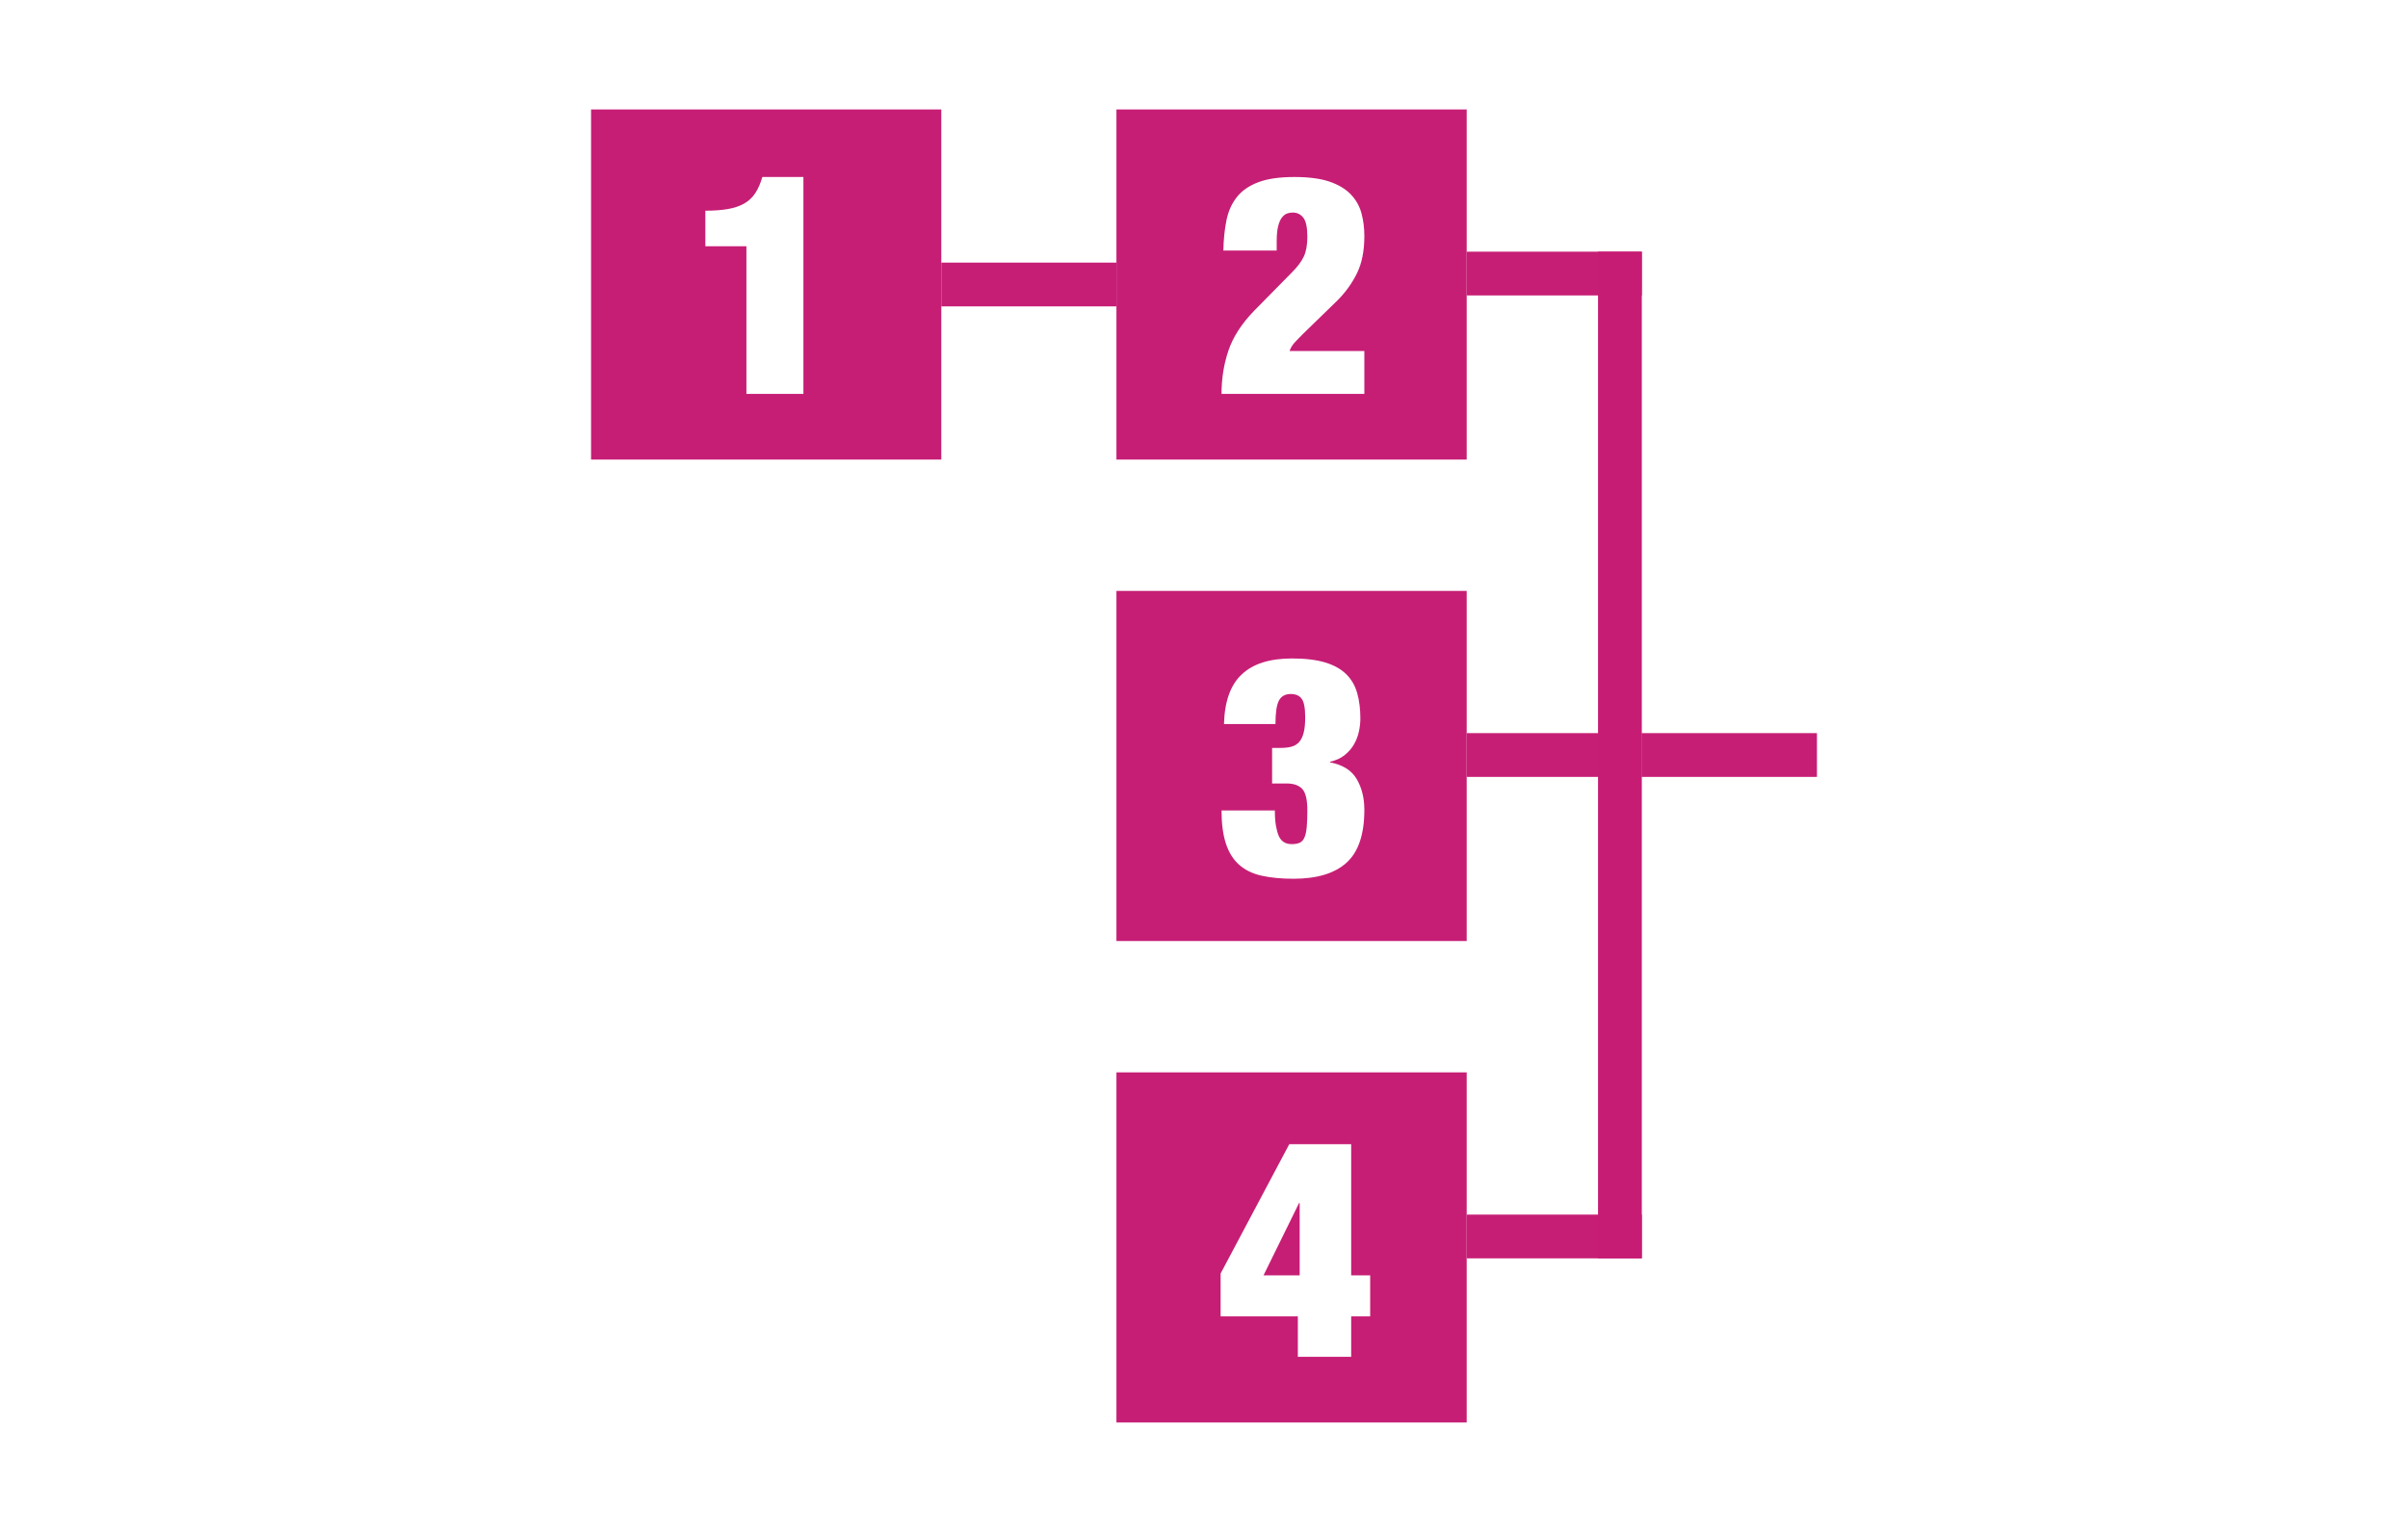
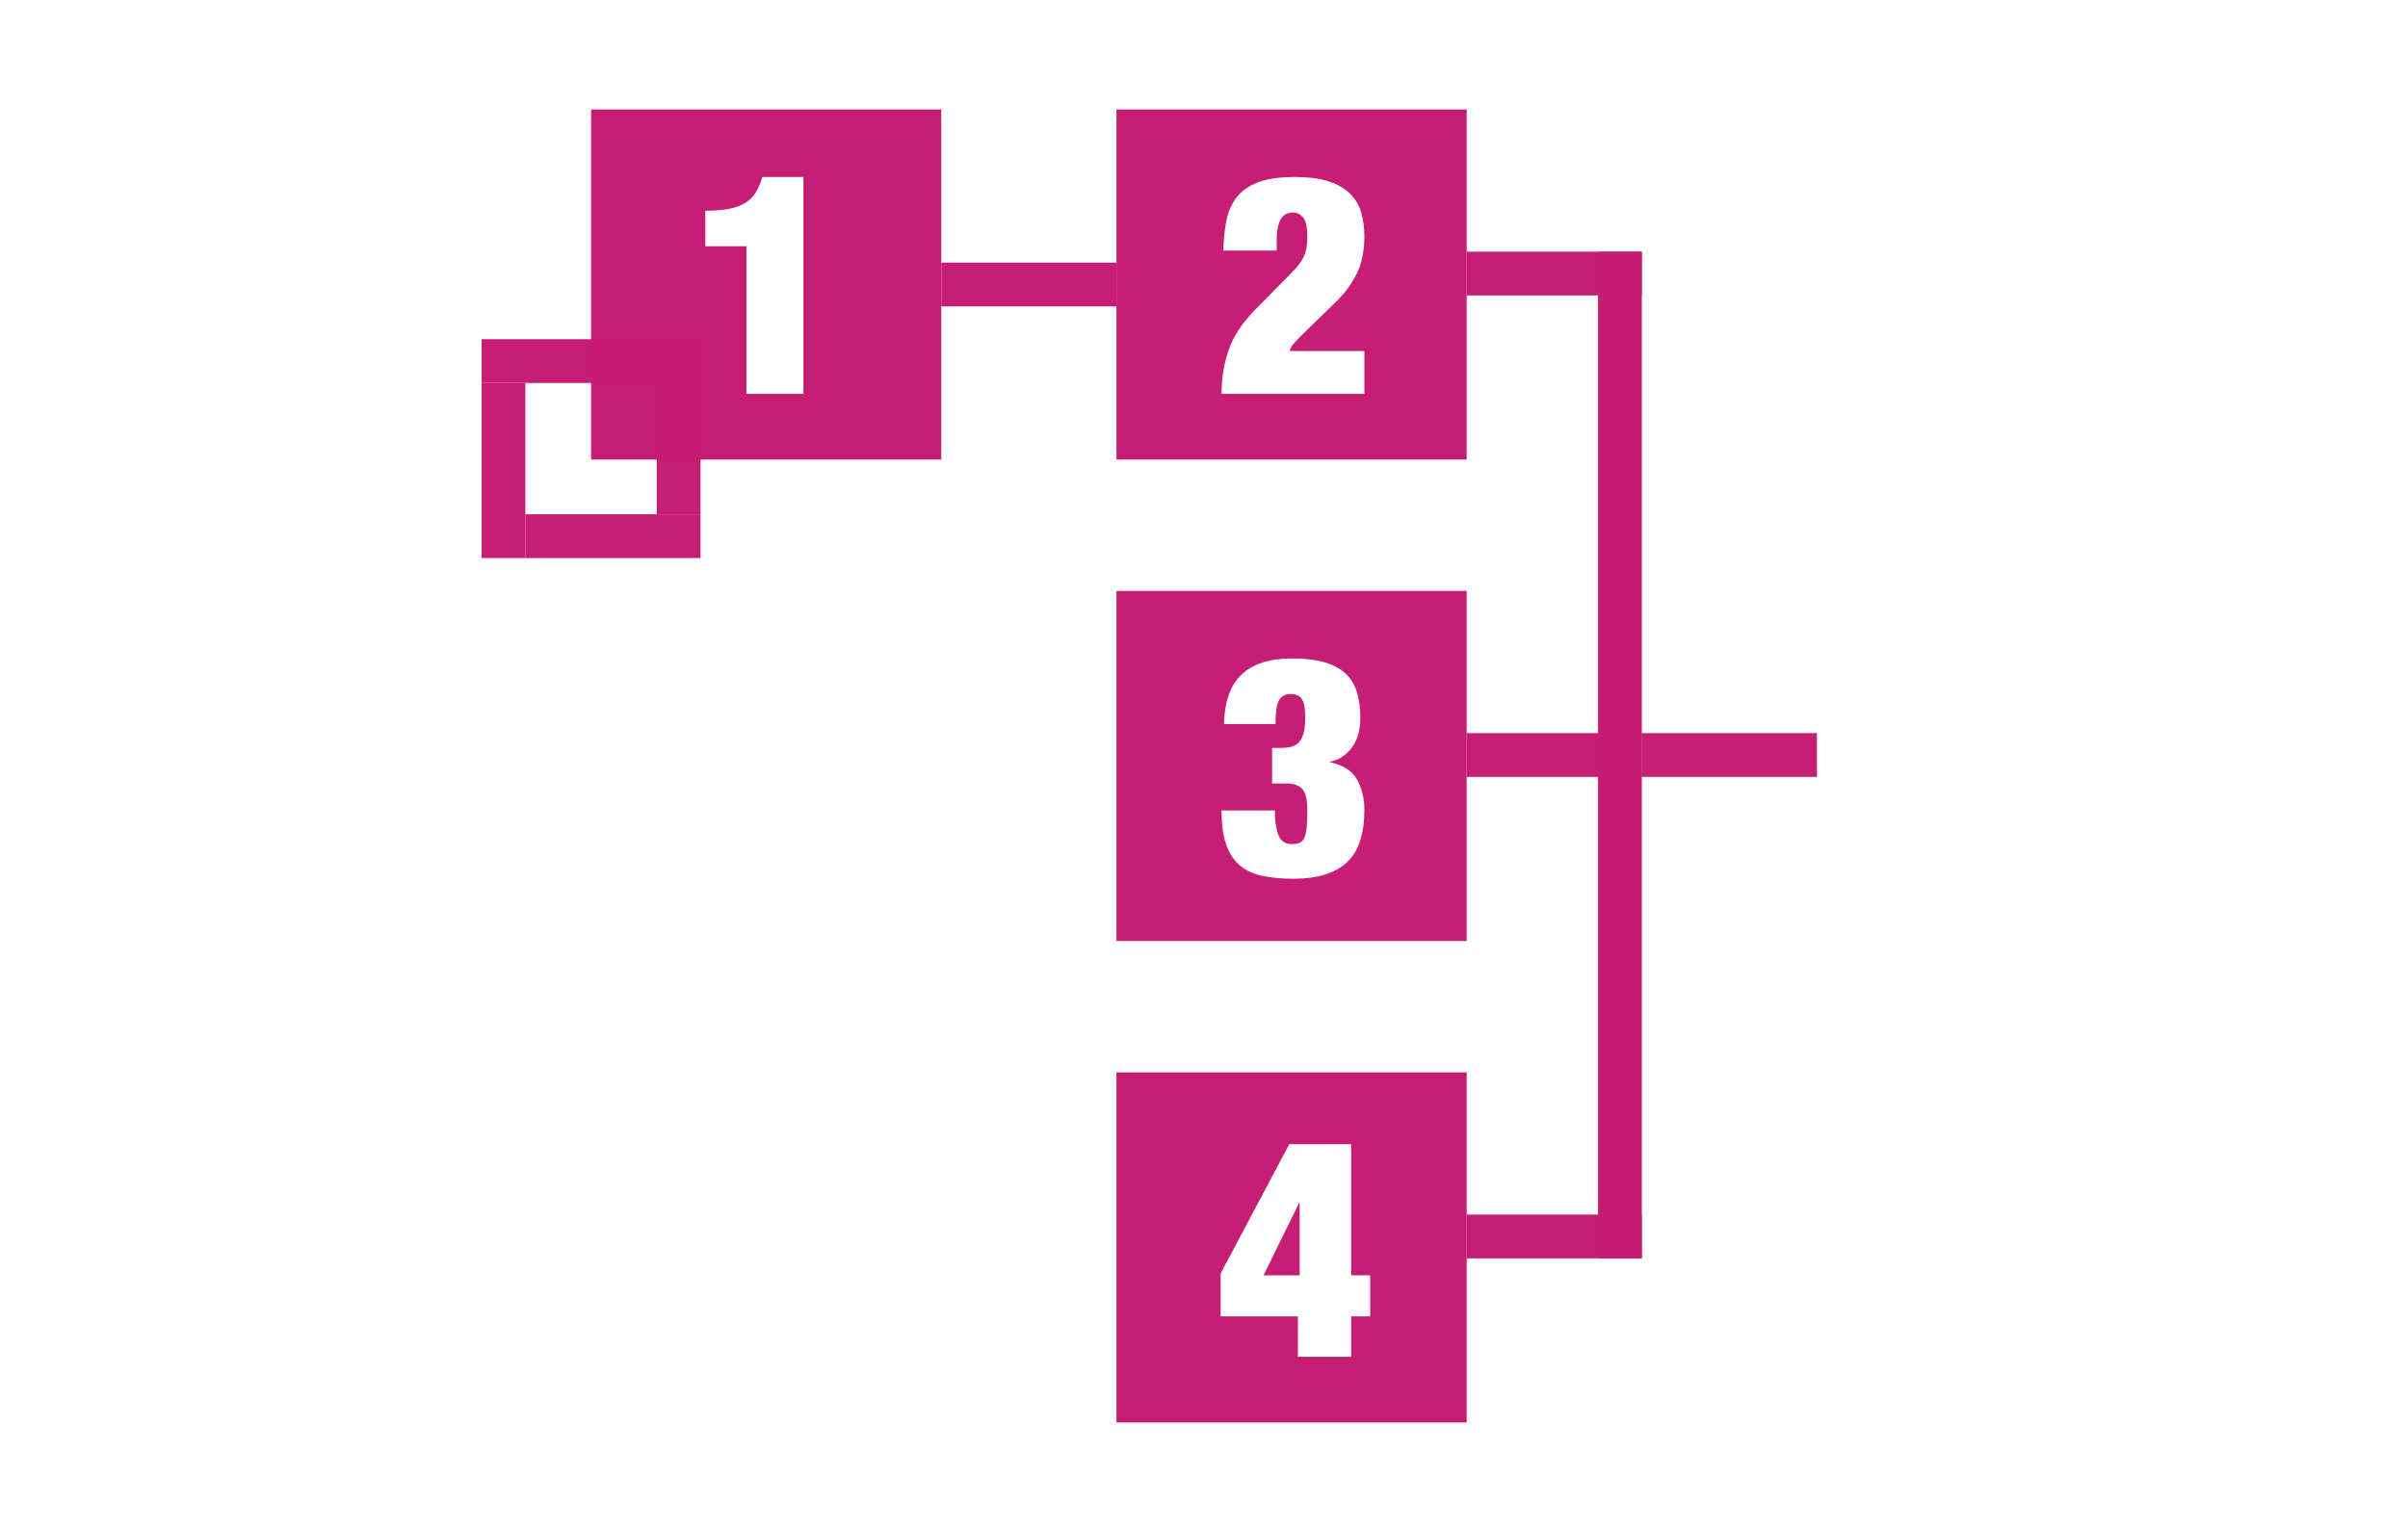
<svg xmlns="http://www.w3.org/2000/svg" width="110px" height="70px" viewBox="0 0 110 70" version="1.1">
  <g id="Algorithm/6" stroke="none" stroke-width="1" fill="none" fill-rule="evenodd">
-     <g id="6" transform="translate(27, 5)">
-       <g id="Operators/Operator1" fill="#C61C74" opacity="0.99">
+     <g id="6" transform="translate(22, 5)">
+       <g id="Operators/Line/Feedback" transform="translate(0, 10)" opacity="0.99" stroke="#C61C74">
+         <g id="Group">
+           <g id="Operators/Line/Horizontal" transform="translate(2, 9)" stroke-width="2">
+             <path d="M0,0.5 L8,0.5" id="path4944-9" />
+           </g>
+           <g id="Operators/Line/Horizontal" transform="translate(1, 6.5) rotate(-90) translate(-1, -6.5) translate(-3, 6)" stroke-width="2">
+             <path d="M0,0.5 L8,0.5" id="path4944-9" />
+           </g>
+           <g id="Operators/Line/Horizontal" transform="translate(4, 1.5) rotate(-180) translate(-4, -1.5) translate(0, 1)" stroke-width="2">
+             <path d="M0,0.5 L8,0.5" id="path4944-9" />
+           </g>
+           <g id="Operators/Line/Horizontal" transform="translate(9, 4.5) rotate(-270) translate(-9, -4.5) translate(5, 4)" stroke-width="2">
+             <path d="M0,0.5 L8,0.5" id="path4944-9" />
+           </g>
+         </g>
+       </g>
+       <g id="Operators/Operator1" transform="translate(5, 0)" fill="#C61C74" opacity="0.99">
        <g id="Operator1">
          <path d="M16,0 L16,16 L0,16 L0,0 L16,0 Z M9.701,3.088 L7.825,3.088 C7.741,3.377 7.634,3.622 7.503,3.823 C7.372,4.024 7.204,4.182 6.999,4.299 C6.794,4.416 6.546,4.5 6.257,4.551 C5.968,4.602 5.622,4.628 5.221,4.628 L5.221,4.628 L5.221,6.252 L7.097,6.252 L7.097,13 L9.701,13 L9.701,3.088 Z" id="Combined-Shape" />
        </g>
      </g>
-       <g id="Operators/Line/Horizontal" transform="translate(16, 7.5)" opacity="0.99" stroke="#C61C74" stroke-width="2">
+       <g id="Operators/Line/Horizontal" transform="translate(21, 7.5)" opacity="0.99" stroke="#C61C74" stroke-width="2">
        <path d="M0,0.5 L8,0.5" id="path4944-9" />
      </g>
-       <g id="Operators/Operator2" transform="translate(24, 0)" fill="#C61C74" opacity="0.99">
+       <g id="Operators/Operator2" transform="translate(29, 0)" fill="#C61C74" opacity="0.99">
        <g id="Operator2">
          <path d="M16,0 L16,16 L0,16 L0,0 L16,0 Z M8.133,3.088 C7.452,3.088 6.901,3.167 6.481,3.326 C6.061,3.485 5.734,3.711 5.501,4.005 C5.268,4.299 5.109,4.654 5.025,5.069 C4.941,5.484 4.894,5.944 4.885,6.448 L4.885,6.448 L7.321,6.448 L7.321,6.028 C7.321,5.748 7.342,5.522 7.384,5.349 C7.426,5.176 7.482,5.043 7.552,4.95 C7.622,4.857 7.699,4.794 7.783,4.761 C7.867,4.728 7.956,4.712 8.049,4.712 C8.254,4.712 8.418,4.791 8.539,4.95 C8.66,5.109 8.721,5.398 8.721,5.818 C8.721,6.191 8.667,6.492 8.56,6.721 C8.453,6.95 8.273,7.19 8.021,7.442 L8.021,7.442 L6.285,9.206 C5.716,9.794 5.326,10.398 5.116,11.019 C4.906,11.64 4.801,12.3 4.801,13 L4.801,13 L11.325,13 L11.325,11.04 L7.909,11.04 C7.956,10.891 8.047,10.746 8.182,10.606 C8.227,10.559 8.271,10.514 8.313,10.471 L8.313,10.471 L8.553,10.228 L10.093,8.73 C10.466,8.357 10.765,7.941 10.989,7.484 C11.213,7.027 11.325,6.462 11.325,5.79 C11.325,5.417 11.281,5.067 11.192,4.74 C11.103,4.413 10.94,4.126 10.702,3.879 C10.464,3.632 10.14,3.438 9.729,3.298 C9.318,3.158 8.786,3.088 8.133,3.088 Z" id="Combined-Shape" />
        </g>
      </g>
-       <g id="Operators/Operator3" transform="translate(24, 22)" fill="#C61C74" opacity="0.99">
+       <g id="Operators/Operator3" transform="translate(29, 22)" fill="#C61C74" opacity="0.99">
        <g id="Operator3">
          <path d="M16,0 L16,16 L0,16 L0,0 L16,0 Z M8.021,3.088 C7.004,3.088 6.238,3.331 5.725,3.816 C5.212,4.292 4.941,5.048 4.913,6.084 L4.913,6.084 L7.265,6.084 C7.265,5.561 7.319,5.202 7.426,5.006 C7.533,4.81 7.713,4.712 7.965,4.712 C8.189,4.712 8.355,4.784 8.462,4.929 C8.569,5.074 8.623,5.356 8.623,5.776 C8.623,6.065 8.6,6.301 8.553,6.483 C8.506,6.665 8.436,6.807 8.343,6.91 C8.25,7.013 8.133,7.083 7.993,7.12 C7.853,7.157 7.685,7.176 7.489,7.176 L7.489,7.176 L7.111,7.176 L7.111,8.8 L7.769,8.8 C8.096,8.8 8.336,8.884 8.49,9.052 C8.644,9.22 8.721,9.547 8.721,10.032 C8.721,10.34 8.712,10.594 8.693,10.795 C8.674,10.996 8.639,11.154 8.588,11.271 C8.537,11.388 8.464,11.467 8.371,11.509 C8.278,11.551 8.156,11.572 8.007,11.572 C7.727,11.572 7.531,11.451 7.419,11.208 C7.363,11.077 7.319,10.919 7.286,10.732 C7.253,10.545 7.237,10.312 7.237,10.032 L7.237,10.032 L4.801,10.032 C4.801,10.629 4.866,11.131 4.997,11.537 C5.128,11.943 5.328,12.267 5.599,12.51 C5.87,12.753 6.213,12.921 6.628,13.014 C7.043,13.107 7.531,13.154 8.091,13.154 C9.164,13.154 9.972,12.909 10.513,12.419 C11.054,11.929 11.325,11.124 11.325,10.004 C11.325,9.463 11.208,8.994 10.975,8.597 C10.742,8.2 10.336,7.946 9.757,7.834 L9.757,7.834 L9.757,7.806 C10.018,7.75 10.238,7.652 10.415,7.512 C10.592,7.372 10.735,7.211 10.842,7.029 C10.949,6.847 11.026,6.651 11.073,6.441 C11.12,6.231 11.143,6.028 11.143,5.832 C11.143,5.393 11.094,5.004 10.996,4.663 C10.898,4.322 10.73,4.035 10.492,3.802 C10.254,3.569 9.934,3.391 9.533,3.27 C9.132,3.149 8.628,3.088 8.021,3.088 Z" id="Combined-Shape" />
        </g>
      </g>
-       <g id="Operators/Operator4" transform="translate(24, 44)" fill="#C61C74" opacity="0.99">
+       <g id="Operators/Operator4" transform="translate(29, 44)" fill="#C61C74" opacity="0.99">
        <g id="Operator4">
          <path d="M16,0 L16,16 L0,16 L0,0 L16,0 Z M10.723,3.284 L7.895,3.284 L4.759,9.192 L4.759,11.152 L8.287,11.152 L8.287,13 L10.723,13 L10.723,11.152 L11.591,11.152 L11.591,9.276 L10.723,9.276 L10.723,3.284 Z M8.371,5.972 L8.371,9.276 L6.719,9.276 L8.343,5.972 L8.371,5.972 Z" id="Combined-Shape" />
        </g>
      </g>
-       <g id="Group" transform="translate(40, 7)" stroke="#C61C74" stroke-width="2">
+       <g id="Group" transform="translate(45, 7)" stroke="#C61C74" stroke-width="2">
        <g id="Operators/Line/Horizontal" opacity="0.99">
          <path d="M0,0.5 L8,0.5" id="path4944-9" />
        </g>
        <g id="Operators/Line/Horizontal" transform="translate(0, 22)" opacity="0.99">
          <path d="M0,0.5 L8,0.5" id="path4944-9" />
        </g>
        <g id="Operators/Line/Horizontal" transform="translate(8, 22)" opacity="0.99">
          <path d="M0,0.5 L8,0.5" id="path4944-9" />
        </g>
        <g id="Operators/Line/Vertical3" transform="translate(6.5, 0.5)" stroke-linecap="square">
          <path d="M0.5,0 L0.5,44" id="Line" />
        </g>
        <g id="Operators/Line/Horizontal" transform="translate(0, 44)" opacity="0.99">
          <path d="M0,0.5 L8,0.5" id="path4944-9" />
        </g>
      </g>
    </g>
  </g>
</svg>
